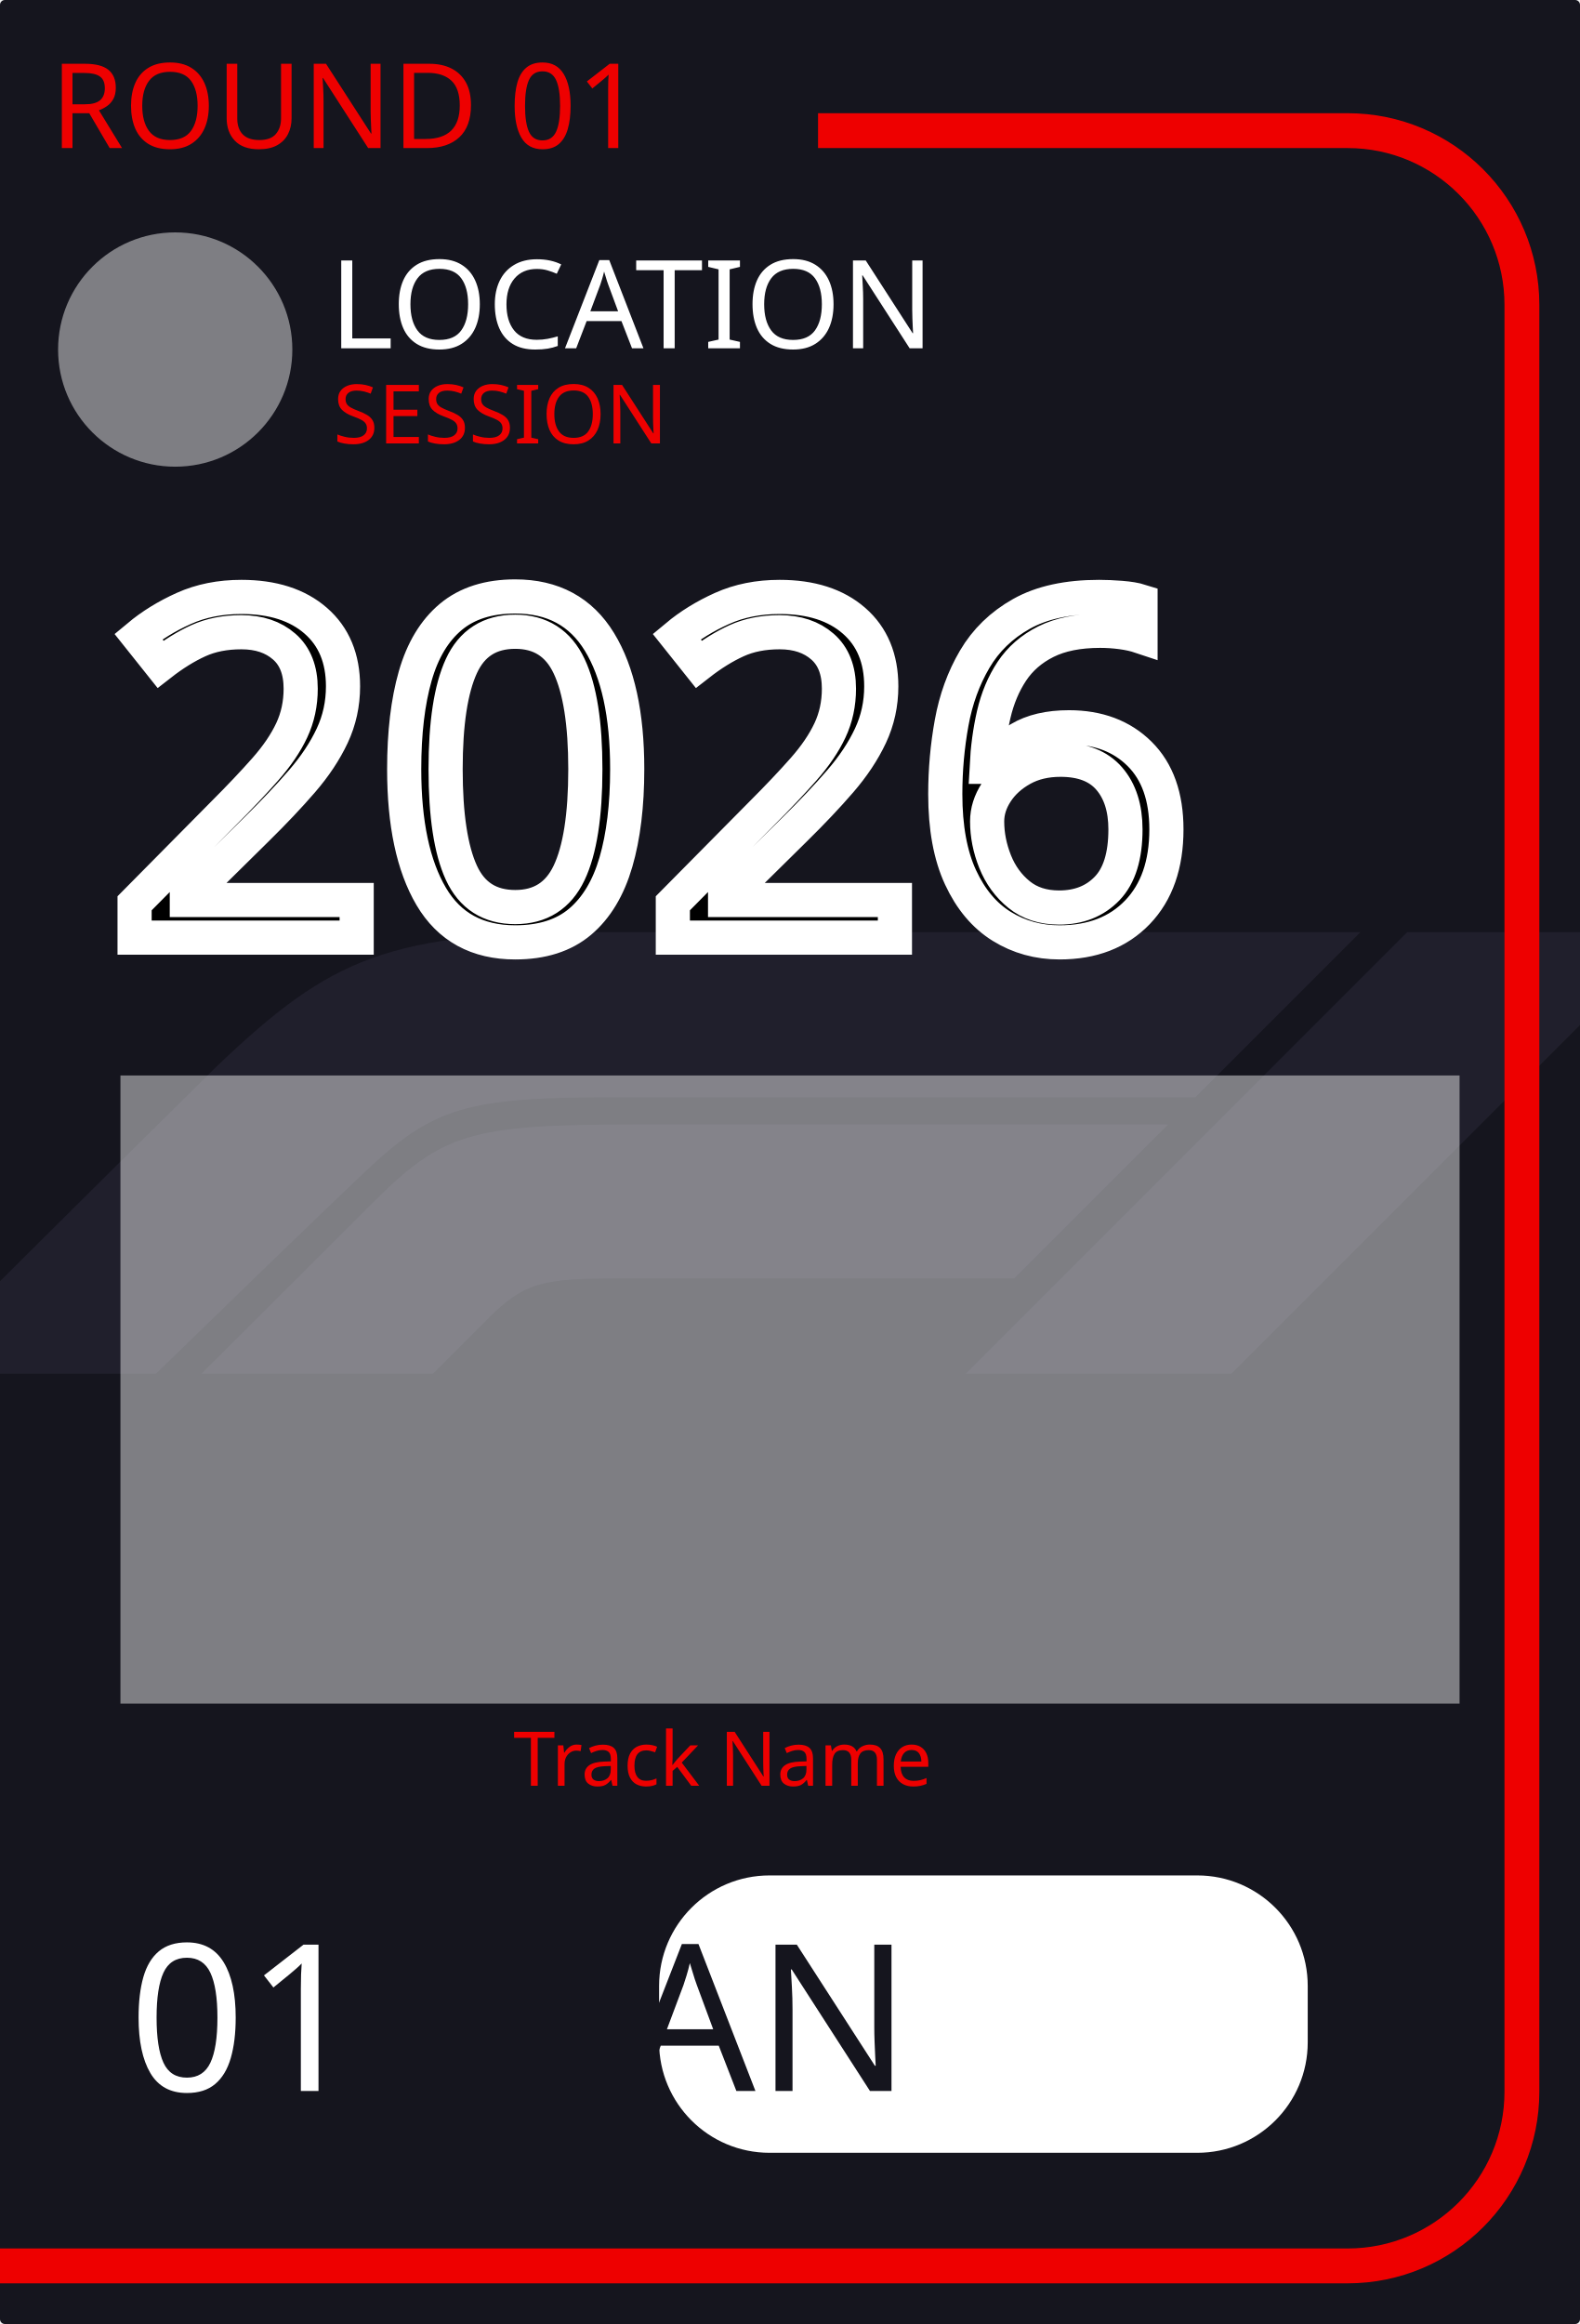
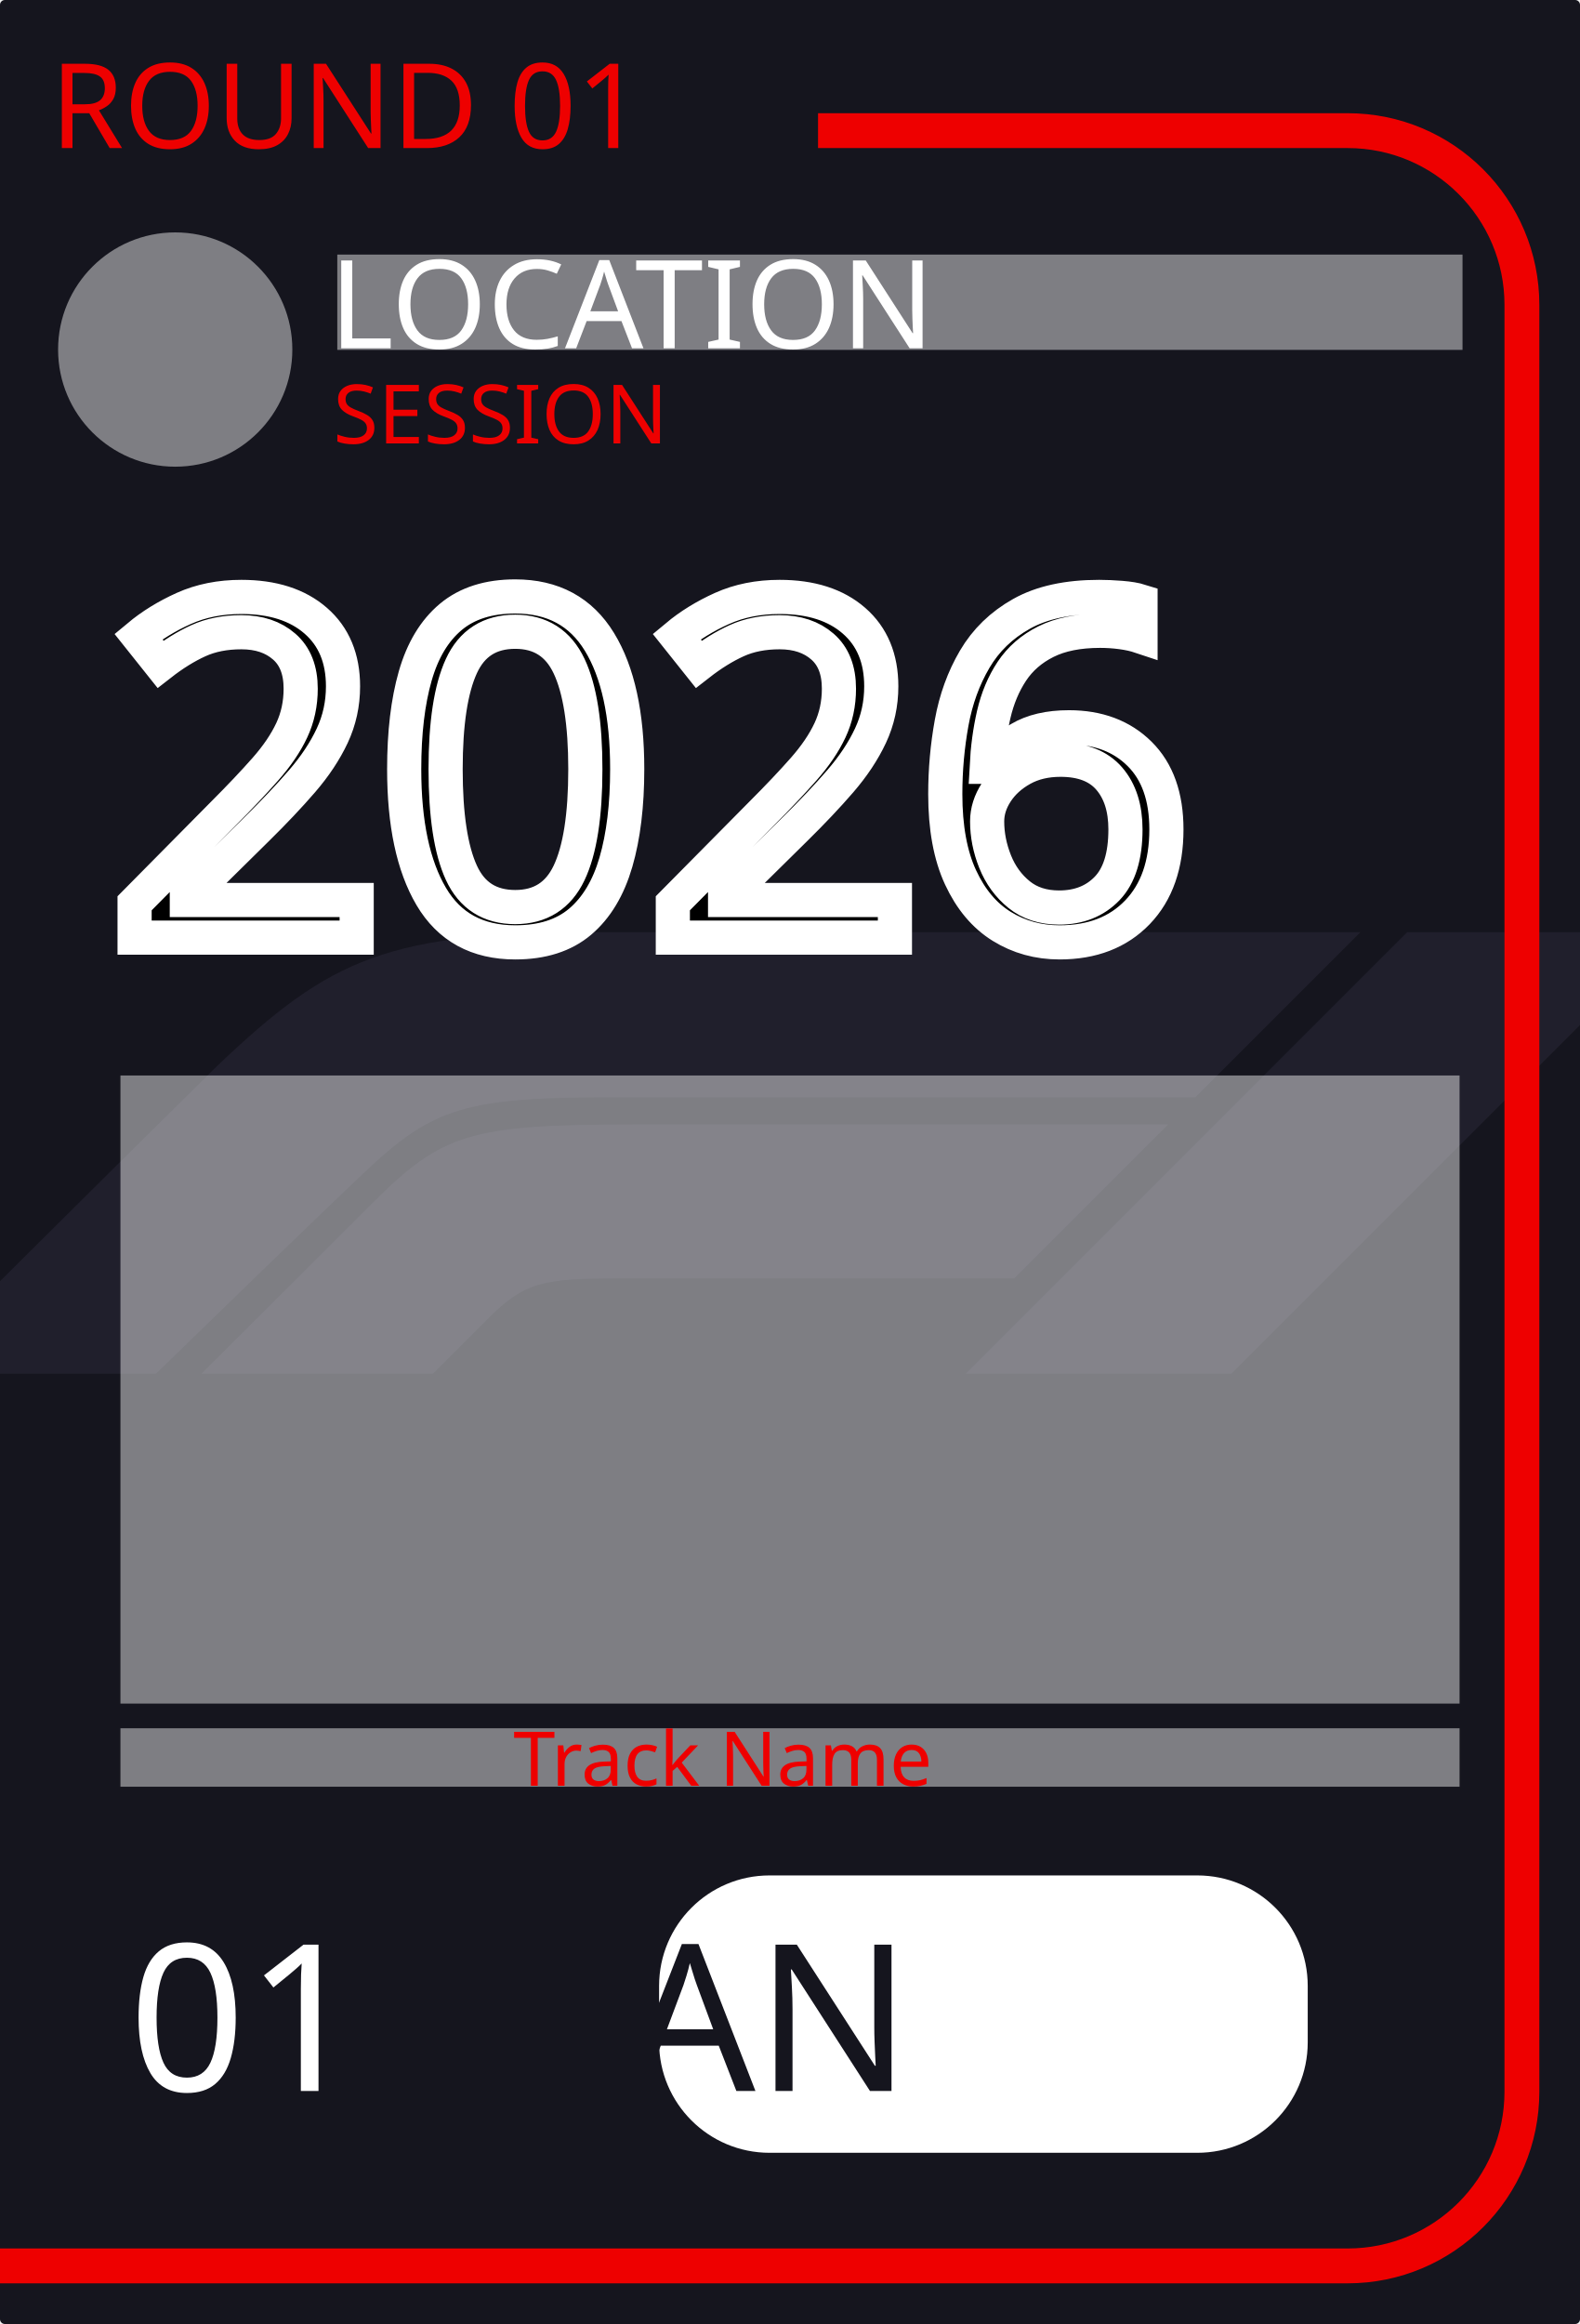
<svg xmlns="http://www.w3.org/2000/svg" width="680mm" height="1000mm" viewBox="0 0 680 1000" version="1.1" id="svg1">
  <defs id="defs1">
-     <clipPath clipPathUnits="userSpaceOnUse" id="clipPath1">
-       <circle style="opacity:0.998;fill:#ffffff;fill-opacity:0.448;stroke:none;stroke-width:7.836;stroke-linecap:butt;stroke-linejoin:miter;stroke-dasharray:none;stroke-opacity:1" id="circle1" cx="111.984" cy="112.04" r="40.02" />
-     </clipPath>
-   </defs>
+     </defs>
  <g id="layer1">
    <rect style="fill:#15151e;fill-opacity:1;stroke-width:0.653" id="rect1" width="680" height="1000" x="-1.4210855e-14" y="0" ry="2.097" />
-     <g id="Page-1" style="fill:none;fill-rule:evenodd;stroke:none;stroke-width:1" transform="matrix(6.332696,0,0,6.332696,-39.96135,401.1145)">
-       <mask id="mask-2" fill="#ffffff">
-         <path d="m 101.087,30 h 0.625 v -2.893 h 0.011 L 102.762,30 h 0.541 l 1.039,-2.893 h 0.011 V 30 h 0.625 v -3.749 h -0.914 l -1.008,2.935 h -0.011 l -1.034,-2.935 h -0.924 z m -3.459,-3.182 h 1.186 V 30 h 0.656 v -3.182 h 1.192 V 26.251 H 97.627 Z M 90,30 120,0 H 101.944 L 71.944,30 Z M 85.699,13.065 H 49.382 c -11.068,0 -13.005,0.587 -17.746,5.327 C 27.202,22.826 20.001,30 20.001,30 h 15.732 l 3.753,-3.753 c 2.468,-2.467 3.74,-2.723 8.921,-2.723 h 26.834 z M 31.152,16.253 C 27.877,19.343 20.753,26.263 16.913,30 H -6.25e-5 c 0,0 13.553,-13.513 21.085,-20.927 C 28.846,1.685 32.714,0 46.949,0 H 98.764 L 87.545,11.219 H 48.001 c -10.002,0 -12.249,0.693 -16.849,5.034 z" id="use1" />
-       </mask>
-       <path d="m 101.087,30 h 0.625 v -2.893 h 0.011 L 102.762,30 h 0.541 l 1.039,-2.893 h 0.011 V 30 h 0.625 v -3.749 h -0.914 l -1.008,2.935 h -0.011 l -1.034,-2.935 h -0.924 z m -3.459,-3.182 h 1.186 V 30 h 0.656 v -3.182 h 1.192 V 26.251 H 97.627 Z M 90,30 120,0 H 101.944 L 71.944,30 Z M 85.699,13.065 H 49.382 c -11.068,0 -13.005,0.587 -17.746,5.327 C 27.202,22.826 20.001,30 20.001,30 h 15.732 l 3.753,-3.753 c 2.468,-2.467 3.74,-2.723 8.921,-2.723 h 26.834 z M 31.152,16.253 C 27.877,19.343 20.753,26.263 16.913,30 H -6.25e-5 c 0,0 13.553,-13.513 21.085,-20.927 C 28.846,1.685 32.714,0 46.949,0 H 98.764 L 87.545,11.219 H 48.001 c -10.002,0 -12.249,0.693 -16.849,5.034 z" id="Fill-1" style="fill:#201f2c;fill-opacity:1" />
-       <rect style="opacity:0.998;fill:#15151e;fill-opacity:1;stroke:none;stroke-width:0.223;stroke-opacity:1" id="rect2" width="61.003" height="35.541" x="594.117" y="269.74" transform="matrix(0.1579106,0,0,0.1579106,3.152108,-16.9769)" />
-     </g>
-     <text xml:space="preserve" style="font-style:normal;font-variant:normal;font-weight:normal;font-stretch:normal;font-size:50.8px;line-height:100%;font-family:Formula1;-inkscape-font-specification:Formula1;text-align:start;word-spacing:0px;writing-mode:lr-tb;direction:ltr;text-anchor:start;opacity:0.998;fill:#ee0000;fill-opacity:1;stroke:none;stroke-width:0.223;stroke-opacity:1" x="21.698" y="63.71" id="text2">
+     <path d="M 90,30 120,0 H 101.944 L 71.944,30 Z M 85.699,13.065 H 49.382 c -11.068,0 -13.005,0.587 -17.746,5.327 C 27.202,22.826 20.001,30 20.001,30 h 15.732 l 3.753,-3.753 c 2.468,-2.467 3.74,-2.723 8.921,-2.723 h 26.834 z M 31.152,16.253 C 27.877,19.343 20.753,26.263 16.913,30 H -6.25e-5 c 0,0 13.553,-13.513 21.085,-20.927 C 28.846,1.685 32.714,0 46.949,0 H 98.764 L 87.545,11.219 H 48.001 c -10.002,0 -12.249,0.693 -16.849,5.034 z" id="Fill-1" style="fill:#201f2c;fill-rule:evenodd;stroke:none;stroke-width:1;fill-opacity:1" transform="matrix(6.332696,0,0,6.332696,-39.96135,401.1145)" />
+     <text xml:space="preserve" style="font-style:normal;font-variant:normal;font-weight:normal;font-stretch:normal;font-size:50.8px;line-height:100%;font-family:Formula1;-inkscape-font-specification:Formula1;text-align:start;word-spacing:0px;writing-mode:lr-tb;direction:ltr;text-anchor:start;opacity:1;fill:#ee0000;fill-opacity:1;stroke:none;stroke-width:0.223;stroke-opacity:1" x="21.698" y="63.71" id="text2">
      <tspan style="font-style:normal;font-variant:normal;font-weight:normal;font-stretch:normal;font-size:50.8px;font-family:Formula1;-inkscape-font-specification:Formula1;fill:#ee0000;fill-opacity:1;stroke-width:0.223" x="21.698" y="63.71" id="tspan1">ROUND 01</tspan>
    </text>
-     <path style="fill:none;fill-opacity:1;stroke:#ee0000;stroke-width:15;stroke-dasharray:none;stroke-opacity:1" d="M 352.069,56.214 H 580 a 75,75 45 0 1 75,75 V 900 a 75,75 135 0 1 -75,75 H 0" id="path1" />
-     <g id="g10" transform="translate(-61.76957,39.31529)">
+     <path style="display:inline;fill:none;fill-opacity:1;stroke:#ee0000;stroke-width:15;stroke-dasharray:none;stroke-opacity:1" d="M 352.069,56.214 H 580 a 75,75 45 0 1 75,75 V 900 a 75,75 135 0 1 -75,75 H 0" id="path1" />
+     <g id="g10" transform="translate(-61.76957,39.31529)" style="display:inline">
      <g id="g9" transform="translate(0,-0.2293034)">
-         <text xml:space="preserve" style="font-style:normal;font-variant:normal;font-weight:normal;font-stretch:normal;font-size:52.917px;line-height:100%;font-family:Formula1;-inkscape-font-specification:Formula1;text-align:start;word-spacing:0px;writing-mode:lr-tb;direction:ltr;text-anchor:start;opacity:0.998;fill:#ffffff;fill-opacity:1;stroke:none;stroke-width:7.836;stroke-linecap:butt;stroke-linejoin:miter;stroke-dasharray:none;stroke-opacity:1" x="203.491" y="110.782" id="text3">
+         <rect style="display:inline;opacity:0.998;fill:#ffffff;fill-opacity:0.448;stroke-width:10.494" id="rect3-7" width="484.276" height="41.01" x="206.931" y="70.459" />
+         <text xml:space="preserve" style="font-style:normal;font-variant:normal;font-weight:normal;font-stretch:normal;font-size:52.917px;line-height:100%;font-family:Formula1;-inkscape-font-specification:Formula1;text-align:start;word-spacing:0px;writing-mode:lr-tb;direction:ltr;text-anchor:start;opacity:1;fill:#ffffff;fill-opacity:1;stroke:none;stroke-width:7.836;stroke-linecap:butt;stroke-linejoin:miter;stroke-dasharray:none;stroke-opacity:1" x="203.491" y="110.782" id="text3">
          <tspan id="tspan3" style="font-style:normal;font-variant:normal;font-weight:normal;font-stretch:normal;font-size:52.917px;font-family:Formula1;-inkscape-font-specification:Formula1;stroke:none;stroke-width:7.836" x="203.491" y="110.782">LOCATION</tspan>
        </text>
-         <text xml:space="preserve" style="font-style:normal;font-variant:normal;font-weight:normal;font-stretch:normal;font-size:35.278px;line-height:100%;font-family:Formula1;-inkscape-font-specification:Formula1;text-align:start;word-spacing:0px;writing-mode:lr-tb;direction:ltr;text-anchor:start;opacity:0.998;fill:#ffffff;fill-opacity:1;stroke:none;stroke-width:7.836;stroke-linecap:butt;stroke-linejoin:miter;stroke-dasharray:none;stroke-opacity:1" x="205.167" y="151.726" id="text4">
+         <text xml:space="preserve" style="font-style:normal;font-variant:normal;font-weight:normal;font-stretch:normal;font-size:35.278px;line-height:100%;font-family:Formula1;-inkscape-font-specification:Formula1;text-align:start;word-spacing:0px;writing-mode:lr-tb;direction:ltr;text-anchor:start;opacity:1;fill:#ffffff;fill-opacity:1;stroke:none;stroke-width:7.836;stroke-linecap:butt;stroke-linejoin:miter;stroke-dasharray:none;stroke-opacity:1" x="205.167" y="151.726" id="text4">
          <tspan id="tspan4" style="font-style:normal;font-variant:normal;font-weight:normal;font-stretch:normal;font-size:35.278px;font-family:Formula1;-inkscape-font-specification:Formula1;fill:#ee0000;fill-opacity:1;stroke-width:7.836" x="205.167" y="151.726">SESSION</tspan>
        </text>
      </g>
      <circle style="opacity:0.998;fill:#ffffff;fill-opacity:0.448;stroke:none;stroke-width:9.87;stroke-linecap:butt;stroke-linejoin:miter;stroke-dasharray:none;stroke-opacity:1" id="circle1-4" cx="137.178" cy="111.093" r="50.408" />
    </g>
-     <g id="g8" transform="translate(308.9037,536.8711)">
-       <text xml:space="preserve" style="font-style:normal;font-variant:normal;font-weight:normal;font-stretch:normal;font-size:88.194px;line-height:100%;font-family:Formula1;-inkscape-font-specification:Formula1;text-align:center;word-spacing:0px;writing-mode:lr-tb;direction:ltr;text-anchor:middle;opacity:0.998;fill:#ee0000;fill-opacity:1;stroke:none;stroke-width:7.836;stroke-linecap:butt;stroke-linejoin:miter;stroke-dasharray:none;stroke-opacity:1" x="-122.886" y="362.858" id="text6">
+     <g id="g8" transform="translate(308.9037,536.8711)" style="display:inline">
+       <text xml:space="preserve" style="font-style:normal;font-variant:normal;font-weight:normal;font-stretch:normal;font-size:88.194px;line-height:100%;font-family:Formula1;-inkscape-font-specification:Formula1;text-align:center;word-spacing:0px;writing-mode:lr-tb;direction:ltr;text-anchor:middle;display:inline;opacity:1;fill:#ee0000;fill-opacity:1;stroke:none;stroke-width:7.836;stroke-linecap:butt;stroke-linejoin:miter;stroke-dasharray:none;stroke-opacity:1" x="-122.886" y="362.858" id="text6">
        <tspan id="tspan6" style="font-style:normal;font-variant:normal;font-weight:normal;font-stretch:normal;font-size:88.194px;font-family:Formula1;-inkscape-font-specification:Formula1;fill:#ffffff;fill-opacity:1;stroke-width:7.836" x="-122.886" y="362.858">01</tspan>
      </text>
-       <g id="g7" transform="translate(34.62685,5.540296)">
-         <rect style="opacity:0.998;fill:#ffffff;fill-opacity:1;stroke:none;stroke-width:16.19;stroke-linecap:butt;stroke-linejoin:miter;stroke-dasharray:none;stroke-opacity:1" id="rect7" width="279.157" height="119.35" x="-59.869" y="264.57" ry="47.538" />
-         <text xml:space="preserve" style="font-style:normal;font-variant:normal;font-weight:normal;font-stretch:normal;font-size:88.194px;line-height:100%;font-family:Formula1;-inkscape-font-specification:Formula1;text-align:center;word-spacing:0px;writing-mode:lr-tb;direction:ltr;text-anchor:middle;opacity:0.998;fill:#15151e;fill-opacity:1;stroke:none;stroke-width:7.836;stroke-linecap:butt;stroke-linejoin:miter;stroke-dasharray:none;stroke-opacity:1" x="78.166" y="357.317" id="text7">
+       <g id="g7" transform="translate(34.62685,5.540296)" style="display:inline">
+         <rect style="display:inline;opacity:1;fill:#ffffff;fill-opacity:1;stroke:none;stroke-width:16.19;stroke-linecap:butt;stroke-linejoin:miter;stroke-dasharray:none;stroke-opacity:1" id="rect7" width="279.157" height="119.35" x="-59.869" y="264.57" ry="47.538" />
+         <text xml:space="preserve" style="font-style:normal;font-variant:normal;font-weight:normal;font-stretch:normal;font-size:88.194px;line-height:100%;font-family:Formula1;-inkscape-font-specification:Formula1;text-align:center;word-spacing:0px;writing-mode:lr-tb;direction:ltr;text-anchor:middle;display:inline;opacity:1;fill:#15151e;fill-opacity:1;stroke:none;stroke-width:7.836;stroke-linecap:butt;stroke-linejoin:miter;stroke-dasharray:none;stroke-opacity:1" x="78.166" y="357.317" id="text7">
          <tspan id="tspan7" style="font-style:normal;font-variant:normal;font-weight:normal;font-stretch:normal;font-size:88.194px;font-family:Formula1;-inkscape-font-specification:Formula1;fill:#15151e;fill-opacity:1;stroke-width:7.836" x="78.166" y="357.317">JAN</tspan>
        </text>
      </g>
    </g>
-     <g id="g3" transform="matrix(1.257129,0,0,1.257129,-208.7121,272.3453)">
-       <text xml:space="preserve" style="font-style:normal;font-variant:normal;font-weight:normal;font-stretch:normal;font-size:25.817px;line-height:100%;font-family:Formula1;-inkscape-font-specification:Formula1;text-align:center;word-spacing:0px;writing-mode:lr-tb;direction:ltr;text-anchor:middle;opacity:0.998;fill:#ee0000;fill-opacity:1;stroke:none;stroke-width:7.836;stroke-linecap:butt;stroke-linejoin:miter;stroke-dasharray:none;stroke-opacity:1" x="436.956" y="394.586" id="text5">
+     <g id="g3" transform="matrix(1.257129,0,0,1.257129,-208.7121,272.3453)" style="display:inline">
+       <rect style="display:inline;opacity:0.998;fill:#ffffff;fill-opacity:0.448;stroke-width:7.132" id="rect3-5" width="458.454" height="20.008" x="207.253" y="374.913" />
+       <text xml:space="preserve" style="font-style:normal;font-variant:normal;font-weight:normal;font-stretch:normal;font-size:25.817px;line-height:100%;font-family:Formula1;-inkscape-font-specification:Formula1;text-align:center;word-spacing:0px;writing-mode:lr-tb;direction:ltr;text-anchor:middle;display:inline;opacity:1;fill:#ee0000;fill-opacity:1;stroke:none;stroke-width:7.836;stroke-linecap:butt;stroke-linejoin:miter;stroke-dasharray:none;stroke-opacity:1" x="436.956" y="394.586" id="text5">
        <tspan id="tspan5" style="font-style:normal;font-variant:normal;font-weight:normal;font-stretch:normal;font-size:25.817px;font-family:Formula1;-inkscape-font-specification:Formula1;stroke-width:7.836" x="436.956" y="394.586">Track Name</tspan>
      </text>
      <rect style="display:inline;opacity:0.998;fill:#ffffff;fill-opacity:0.448;stroke-width:23.377" id="rect3" width="458.454" height="214.99" x="180.857" y="146.989" transform="translate(26.39625,4.487772)" />
    </g>
-     <text xml:space="preserve" style="font-size:202.494px;writing-mode:lr-tb;direction:ltr;fill:none;fill-opacity:1;stroke:#ee0000;stroke-width:14.7;stroke-dasharray:none;stroke-opacity:1" x="48.206" y="403.461" id="text8">
+     <text xml:space="preserve" style="font-size:202.494px;writing-mode:lr-tb;direction:ltr;display:inline;fill:none;fill-opacity:1;stroke:#ee0000;stroke-width:14.7;stroke-dasharray:none;stroke-opacity:1" x="48.206" y="403.461" id="text8">
      <tspan id="tspan8" style="font-style:normal;font-variant:normal;font-weight:normal;font-stretch:normal;font-size:202.494px;font-family:Formula1;-inkscape-font-specification:Formula1;fill:#000000;fill-opacity:1;stroke:#ffffff;stroke-width:14.7;stroke-dasharray:none;stroke-opacity:1" x="48.206" y="403.461">2026</tspan>
    </text>
  </g>
</svg>
